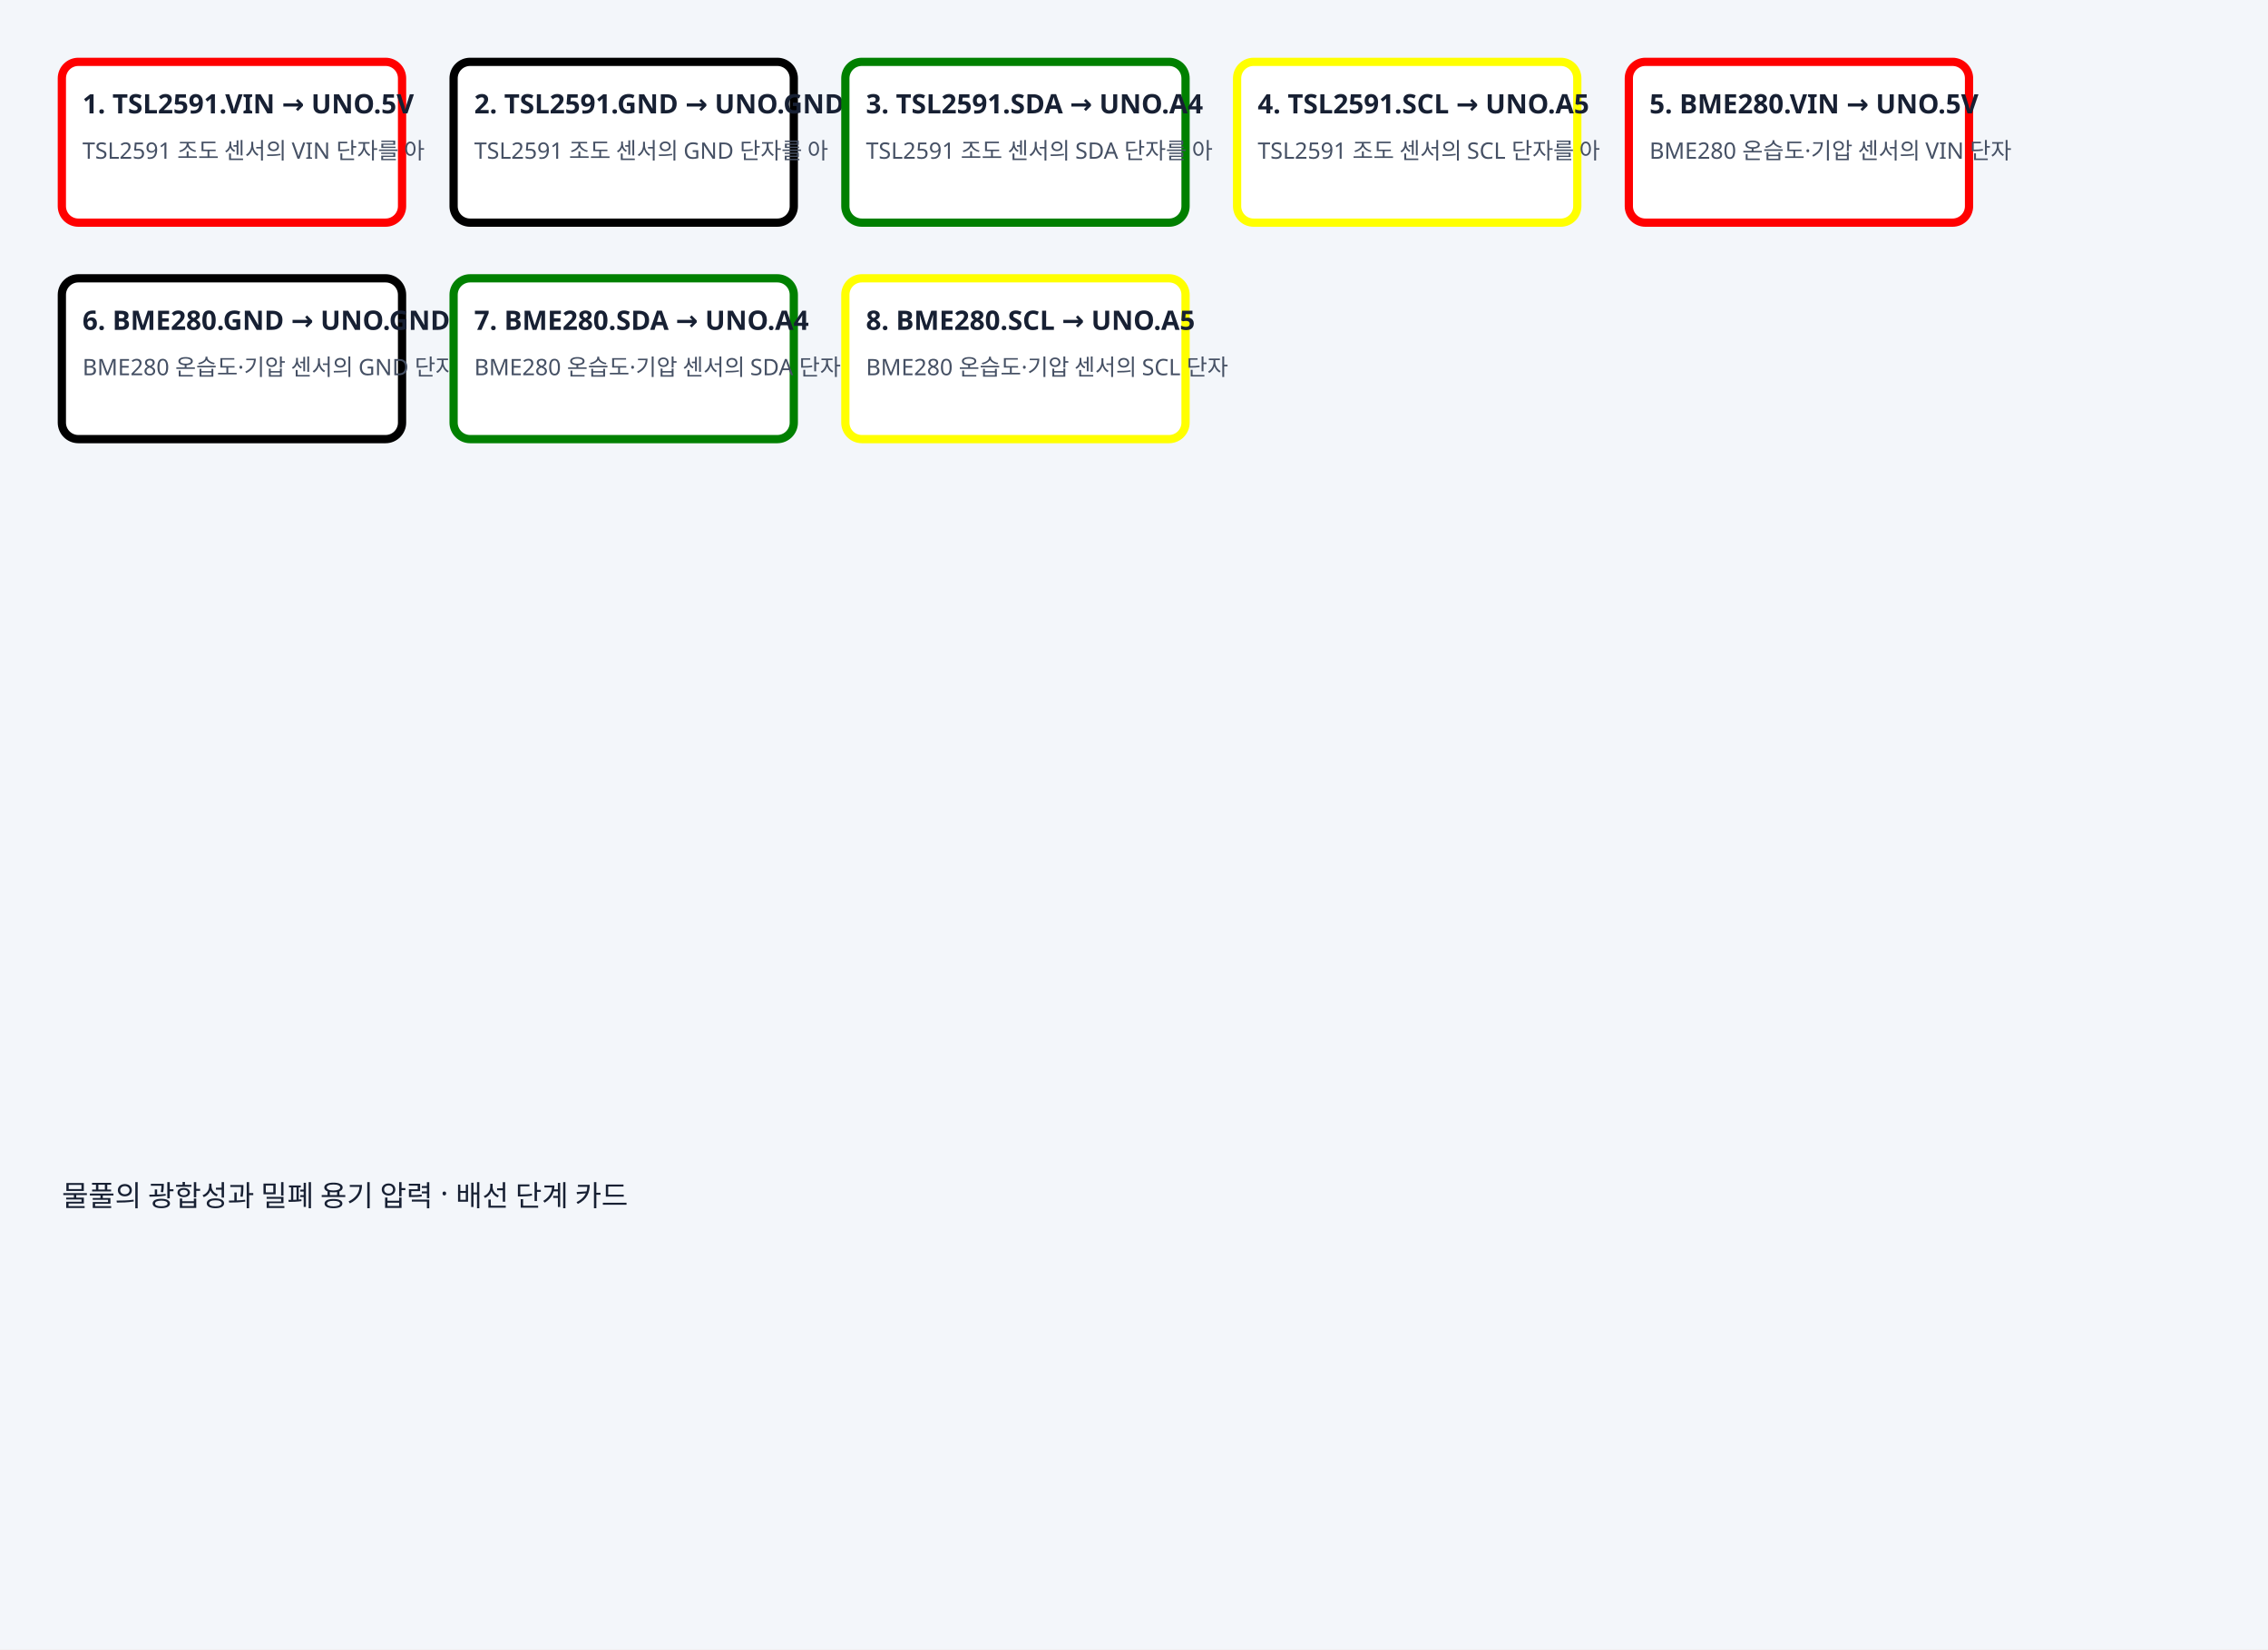
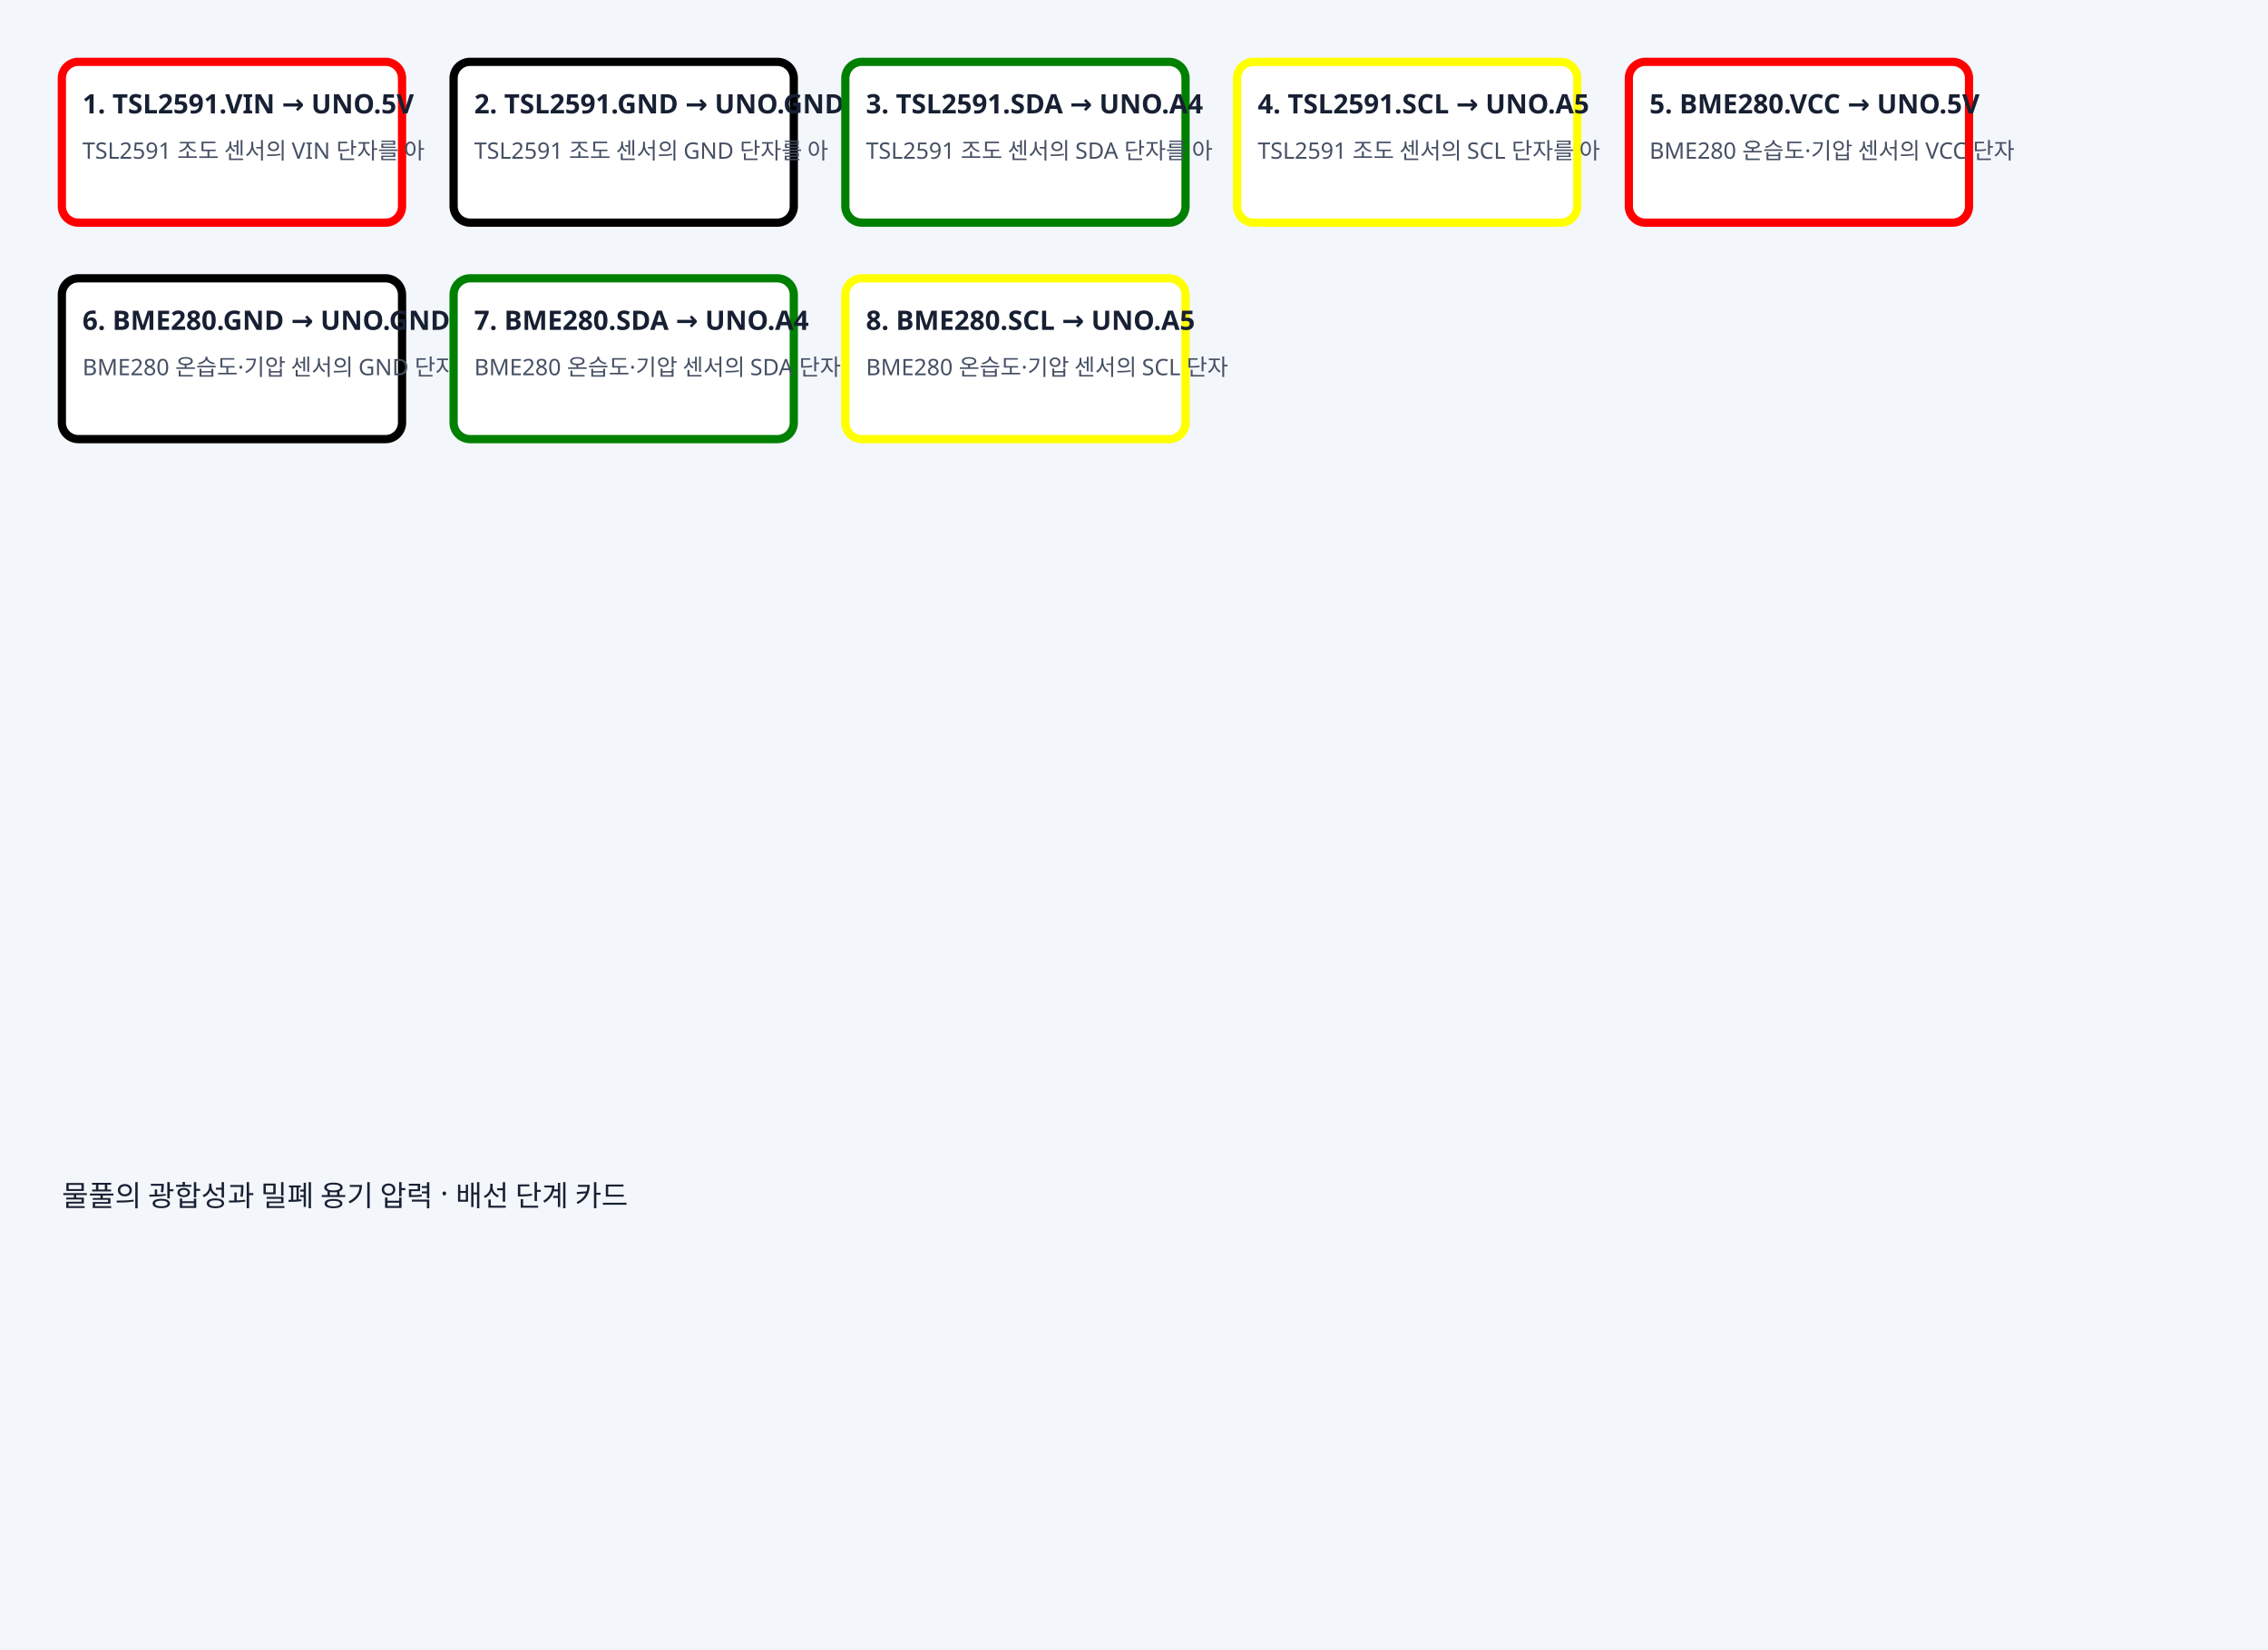
<svg xmlns="http://www.w3.org/2000/svg" width="1100" height="800" viewBox="0 0 1100 800">
  <rect width="100%" height="100%" fill="#f3f6fa" />
  <text x="30" y="585" font-family="sans-serif" font-size="14" fill="#172033">물풀의 광합성과 밀폐 용기 압력 · 배선 단계 카드</text>
  <g>
    <rect x="30" y="30" width="165" height="78" rx="8" fill="#ffffff" stroke="red" stroke-width="4" />
    <text x="40" y="55" font-family="sans-serif" font-size="13" font-weight="700" fill="#172033">1. TSL2591.VIN → UNO.5V</text>
    <text x="40" y="77" font-family="sans-serif" font-size="11" fill="#455064">TSL2591 조도 센서의 VIN 단자를 아</text>
  </g>
  <g>
    <rect x="220" y="30" width="165" height="78" rx="8" fill="#ffffff" stroke="black" stroke-width="4" />
    <text x="230" y="55" font-family="sans-serif" font-size="13" font-weight="700" fill="#172033">2. TSL2591.GND → UNO.GND</text>
    <text x="230" y="77" font-family="sans-serif" font-size="11" fill="#455064">TSL2591 조도 센서의 GND 단자를 아</text>
  </g>
  <g>
    <rect x="410" y="30" width="165" height="78" rx="8" fill="#ffffff" stroke="green" stroke-width="4" />
    <text x="420" y="55" font-family="sans-serif" font-size="13" font-weight="700" fill="#172033">3. TSL2591.SDA → UNO.A4</text>
    <text x="420" y="77" font-family="sans-serif" font-size="11" fill="#455064">TSL2591 조도 센서의 SDA 단자를 아</text>
  </g>
  <g>
    <rect x="600" y="30" width="165" height="78" rx="8" fill="#ffffff" stroke="yellow" stroke-width="4" />
    <text x="610" y="55" font-family="sans-serif" font-size="13" font-weight="700" fill="#172033">4. TSL2591.SCL → UNO.A5</text>
    <text x="610" y="77" font-family="sans-serif" font-size="11" fill="#455064">TSL2591 조도 센서의 SCL 단자를 아</text>
  </g>
  <g>
    <rect x="790" y="30" width="165" height="78" rx="8" fill="#ffffff" stroke="red" stroke-width="4" />
-     <text x="800" y="55" font-family="sans-serif" font-size="13" font-weight="700" fill="#172033">5. BME280.VIN → UNO.5V</text>
-     <text x="800" y="77" font-family="sans-serif" font-size="11" fill="#455064">BME280 온습도·기압 센서의 VIN 단자</text>
+     <text x="800" y="55" font-family="sans-serif" font-size="13" font-weight="700" fill="#172033">5. BME280.VCC → UNO.5V</text>
+     <text x="800" y="77" font-family="sans-serif" font-size="11" fill="#455064">BME280 온습도·기압 센서의 VCC 단자</text>
  </g>
  <g>
    <rect x="30" y="135" width="165" height="78" rx="8" fill="#ffffff" stroke="black" stroke-width="4" />
    <text x="40" y="160" font-family="sans-serif" font-size="13" font-weight="700" fill="#172033">6. BME280.GND → UNO.GND</text>
    <text x="40" y="182" font-family="sans-serif" font-size="11" fill="#455064">BME280 온습도·기압 센서의 GND 단자</text>
  </g>
  <g>
    <rect x="220" y="135" width="165" height="78" rx="8" fill="#ffffff" stroke="green" stroke-width="4" />
    <text x="230" y="160" font-family="sans-serif" font-size="13" font-weight="700" fill="#172033">7. BME280.SDA → UNO.A4</text>
    <text x="230" y="182" font-family="sans-serif" font-size="11" fill="#455064">BME280 온습도·기압 센서의 SDA 단자</text>
  </g>
  <g>
    <rect x="410" y="135" width="165" height="78" rx="8" fill="#ffffff" stroke="yellow" stroke-width="4" />
    <text x="420" y="160" font-family="sans-serif" font-size="13" font-weight="700" fill="#172033">8. BME280.SCL → UNO.A5</text>
    <text x="420" y="182" font-family="sans-serif" font-size="11" fill="#455064">BME280 온습도·기압 센서의 SCL 단자</text>
  </g>
</svg>
